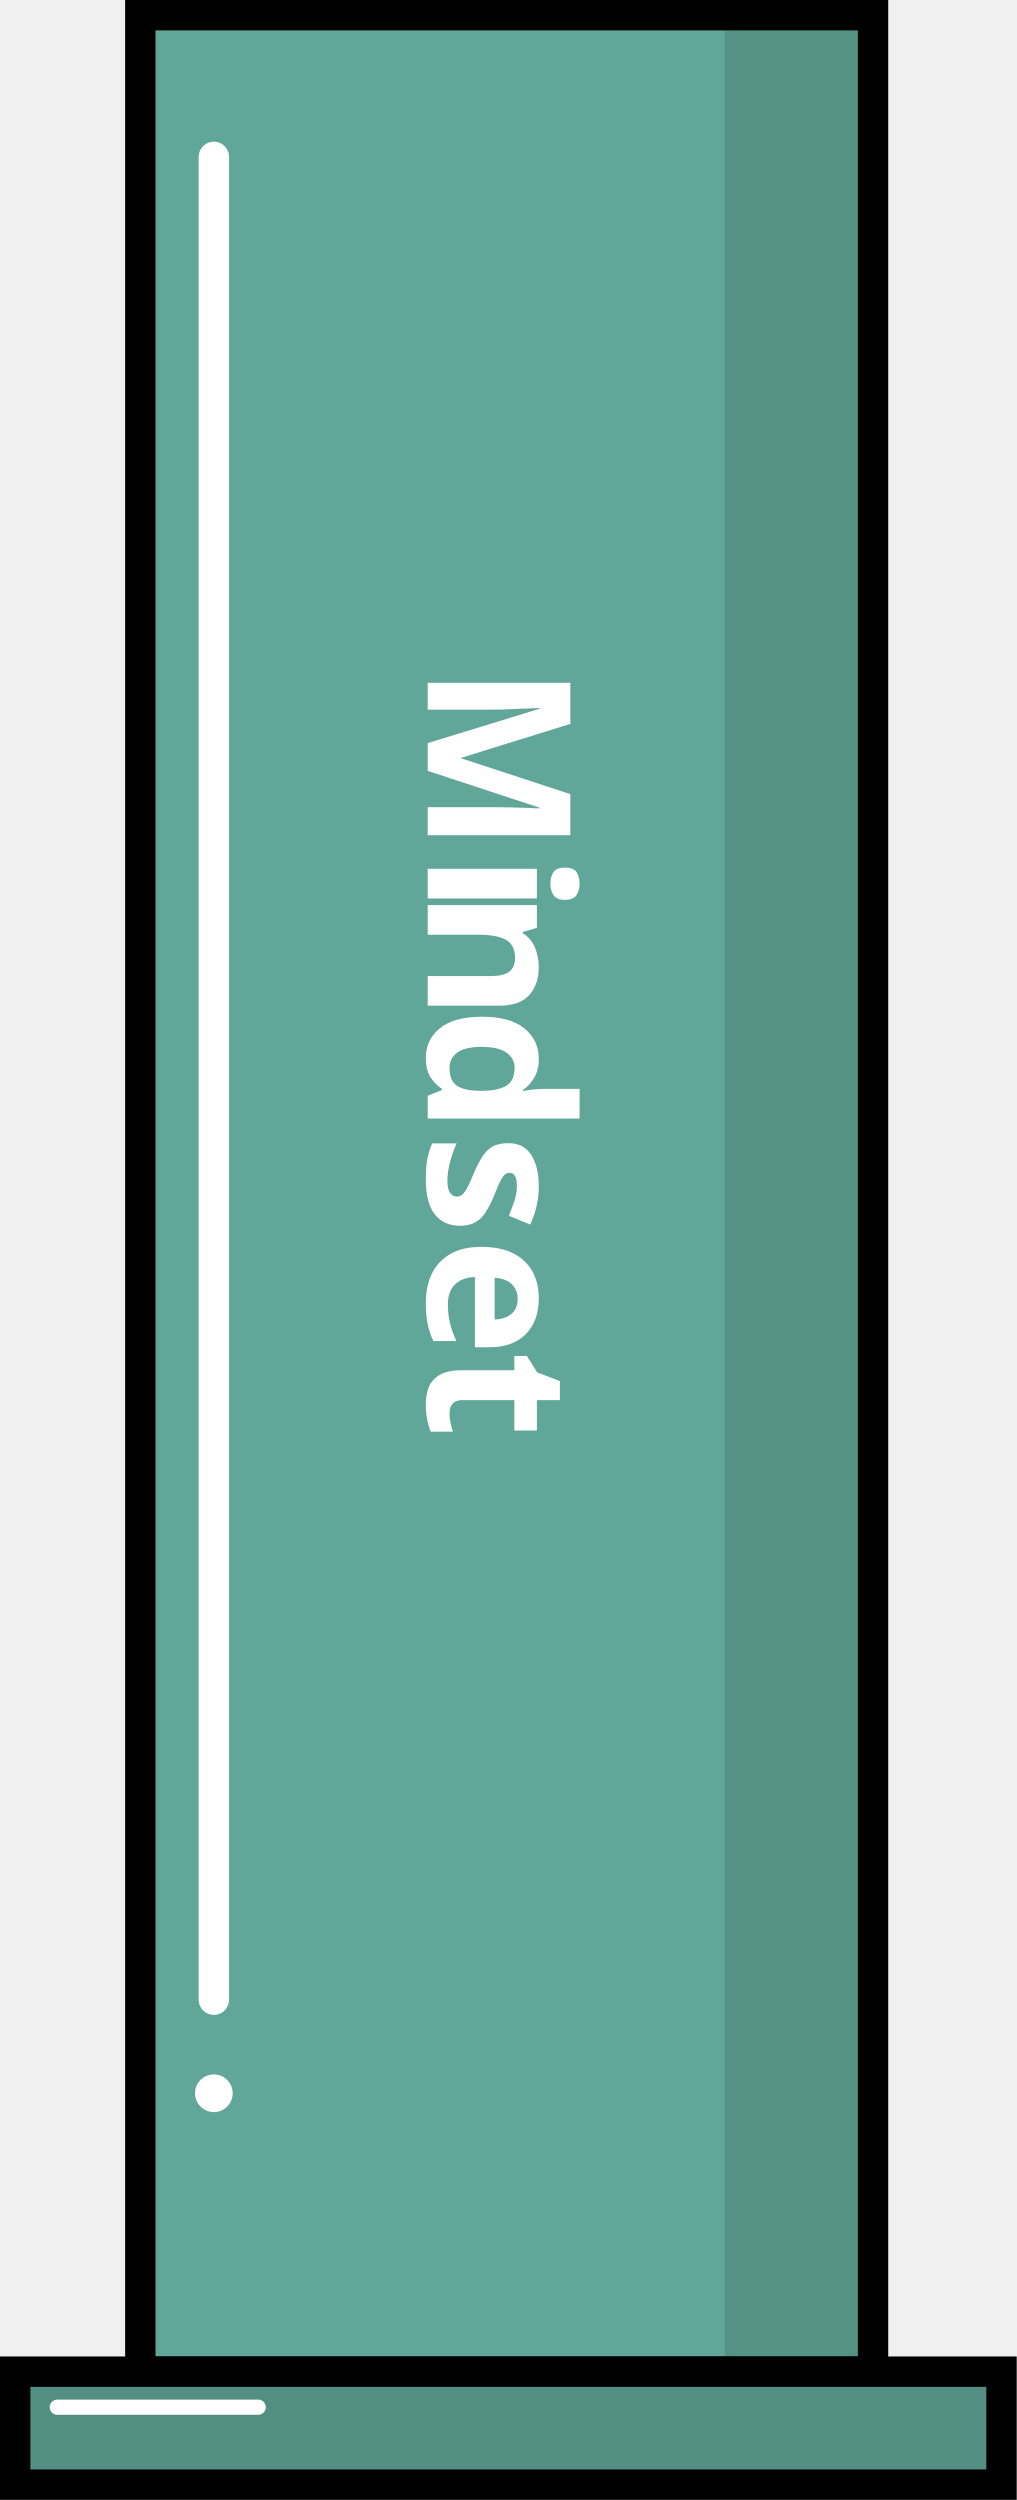
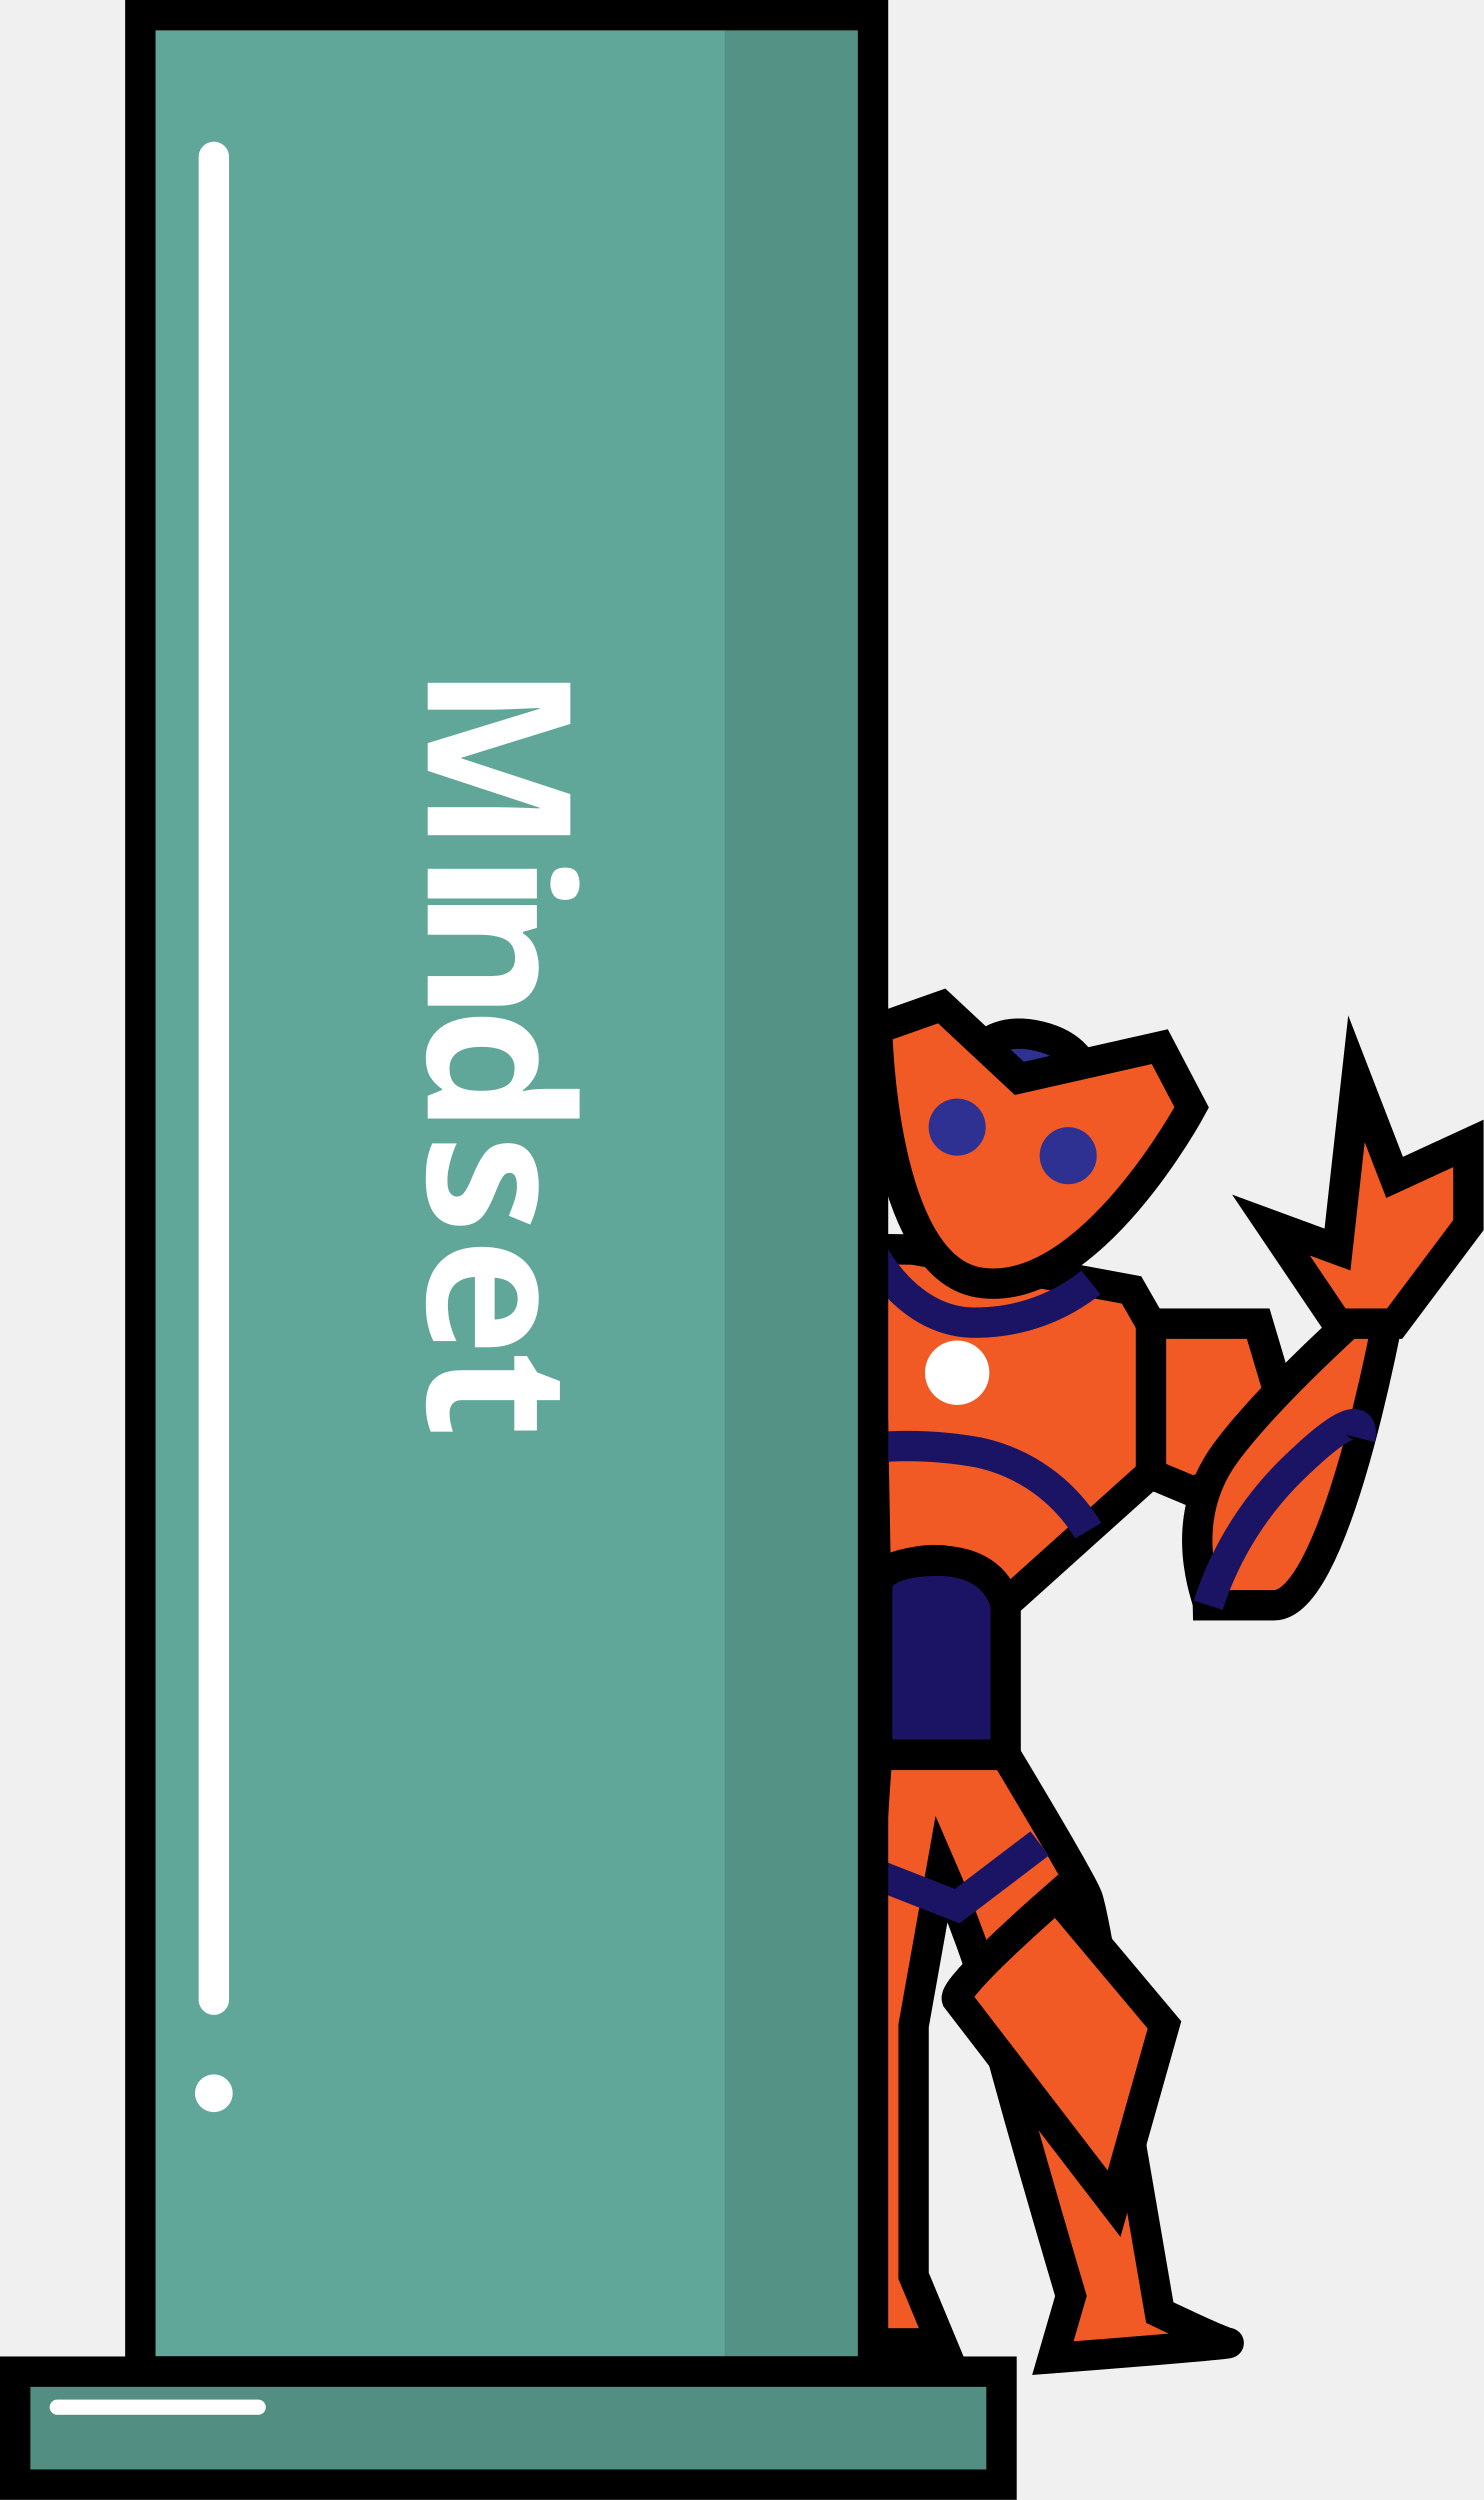
- <svg xmlns="http://www.w3.org/2000/svg" viewBox="0 0 66.94 164.6">
+ <svg xmlns="http://www.w3.org/2000/svg" viewBox="0 0 97.68 164.6">
  <defs>
-     <style>.cls-1{fill:#61a799;}.cls-2{fill:#559286;}.cls-3,.cls-5,.cls-6{fill:none;}.cls-3,.cls-4{stroke:#000;}.cls-3,.cls-4,.cls-5,.cls-6{stroke-miterlimit:10;}.cls-3,.cls-4,.cls-6{stroke-width:2px;}.cls-4{fill:#538e82;}.cls-5,.cls-6{stroke:#fff;stroke-linecap:round;}.cls-7,.cls-8{fill:#fff;}.cls-8{font-size:13.15px;font-family:Quicksand-Bold, Quicksand;font-weight:700;}.cls-9{letter-spacing:-0.02em;}.cls-10{letter-spacing:-0.04em;}</style>
+     <style>.cls-1,.cls-15{fill:#2e3192;}.cls-1,.cls-2,.cls-4,.cls-7,.cls-8{stroke:#000;}.cls-1,.cls-10,.cls-2,.cls-3,.cls-4,.cls-7,.cls-8,.cls-9{stroke-miterlimit:10;}.cls-1,.cls-10,.cls-2,.cls-3,.cls-4,.cls-7,.cls-8{stroke-width:2px;}.cls-2{fill:#f15a24;}.cls-10,.cls-3,.cls-7,.cls-9{fill:none;}.cls-3{stroke:#1b1464;}.cls-4{fill:#1b1464;}.cls-5{fill:#61a799;}.cls-6{fill:#559286;}.cls-8{fill:#538e82;}.cls-10,.cls-9{stroke:#fff;stroke-linecap:round;}.cls-11,.cls-12{fill:#fff;}.cls-12{font-size:13.15px;font-family:Quicksand-Bold, Quicksand;font-weight:700;}.cls-13{letter-spacing:-0.02em;}.cls-14{letter-spacing:-0.04em;}</style>
  </defs>
  <g id="Layer_2" data-name="Layer 2">
    <g id="Layer_1-2" data-name="Layer 1">
-       <rect class="cls-1" x="9.24" y="1" width="48.24" height="155.15" />
-       <rect class="cls-2" x="47.71" y="1.81" width="9.37" height="153.54" />
-       <rect class="cls-3" x="9.24" y="1" width="48.24" height="155.15" />
-       <rect class="cls-4" x="1" y="156.15" width="64.94" height="7.44" />
-       <line class="cls-5" x1="3.77" y1="158.49" x2="17" y2="158.49" />
-       <line class="cls-6" x1="14.08" y1="10.33" x2="14.08" y2="131.66" />
-       <circle class="cls-7" cx="14.08" cy="137.82" r="1.24" />
-       <text class="cls-8" transform="translate(28.16 43.77) rotate(90)">Mi<tspan class="cls-9" x="14.79" y="0">n</tspan>
+       <path class="cls-1" d="M63,82.81S60,66.18,68.45,68.23c8.64,2.09-2.55,15.84-2.55,15.84Z" />
+       <path class="cls-2" d="M60.13,82.27,74.5,84.93l5,8.72-13.34,12s-1.82-2.93-4.49-2.93a5.26,5.26,0,0,0-4,1.6l-.41-22.09Z" />
+       <path class="cls-2" d="M57.75,67.73,62,66.23,67.11,71l9.25-2.09,2.1,4s-6.8,12.7-14,11.53C58,83.39,57.75,67.73,57.75,67.73Z" />
+       <path class="cls-3" d="M57.34,82.27s2.4,5,7.09,4.81a12.16,12.16,0,0,0,7.4-2.64" />
+       <polygon class="cls-2" points="75.78 87.15 82.84 87.15 85.56 96.29 78.46 98.17 75.78 97.05 75.78 87.15" />
+       <path class="cls-4" d="M66.21,105.69v9.85H57.75V104.36s0-1.6,4-1.6S66.21,105.69,66.21,105.69Z" />
+       <path class="cls-2" d="M57.75,115.54h8.46s4.83,8,5.36,9.31,2.13,11.92,2.13,11.92l2.66,15.49s4,1.93,4.52,2-11.56,1-11.56,1l1.19-4.09s-4.79-16.14-5.33-19.12S62,123,62,123l-1.85,10.38v16.46L62,154.29H55.07Z" />
+       <polyline class="cls-3" points="57.76 123.44 63.02 125.5 68.45 121.37" />
+       <path class="cls-2" d="M63,131.61c-.28-.82,6.56-6.76,6.56-6.76l7.11,8.47-3.32,11.77Z" />
+       <path class="cls-2" d="M79.55,105.69c0-.42-2.22-5.43,1.12-10S91.82,84.44,91.82,84.44s-3.6,21.25-7.93,21.25Z" />
+       <polygon class="cls-2" points="88.06 87.15 83.68 80.66 88.06 82.27 89.31 71.03 91.82 77.52 96.68 75.28 96.68 80.66 91.82 87.15 88.06 87.15" />
+       <path class="cls-3" d="M55.07,95.63a26.13,26.13,0,0,1,9.36,0,11.13,11.13,0,0,1,7.22,5.15" />
+       <rect class="cls-5" x="9.24" y="1" width="48.24" height="155.15" />
+       <rect class="cls-6" x="47.71" y="1.81" width="9.37" height="153.54" />
+       <rect class="cls-7" x="9.24" y="1" width="48.24" height="155.15" />
+       <rect class="cls-8" x="1" y="156.15" width="64.94" height="7.44" />
+       <line class="cls-9" x1="3.77" y1="158.49" x2="17" y2="158.49" />
+       <line class="cls-10" x1="14.08" y1="10.33" x2="14.08" y2="131.66" />
+       <circle class="cls-11" cx="14.08" cy="137.82" r="1.24" />
+       <text class="cls-12" transform="translate(28.16 43.77) rotate(90)">Mi<tspan class="cls-13" x="14.79" y="0">n</tspan>
        <tspan x="22.58" y="0">ds</tspan>
-         <tspan class="cls-10" x="37.73" y="0">e</tspan>
+         <tspan class="cls-14" x="37.73" y="0">e</tspan>
        <tspan x="45.21" y="0">t</tspan>
      </text>
+       <path class="cls-3" d="M79.55,105.69a22,22,0,0,1,6-9.4c4.75-4.53,4-1.59,4-1.59" />
+       <circle class="cls-11" cx="63.02" cy="90.38" r="2.12" />
+       <circle class="cls-15" cx="63.02" cy="74.21" r="1.88" />
+       <circle class="cls-15" cx="70.33" cy="76.09" r="1.88" />
    </g>
  </g>
</svg>
